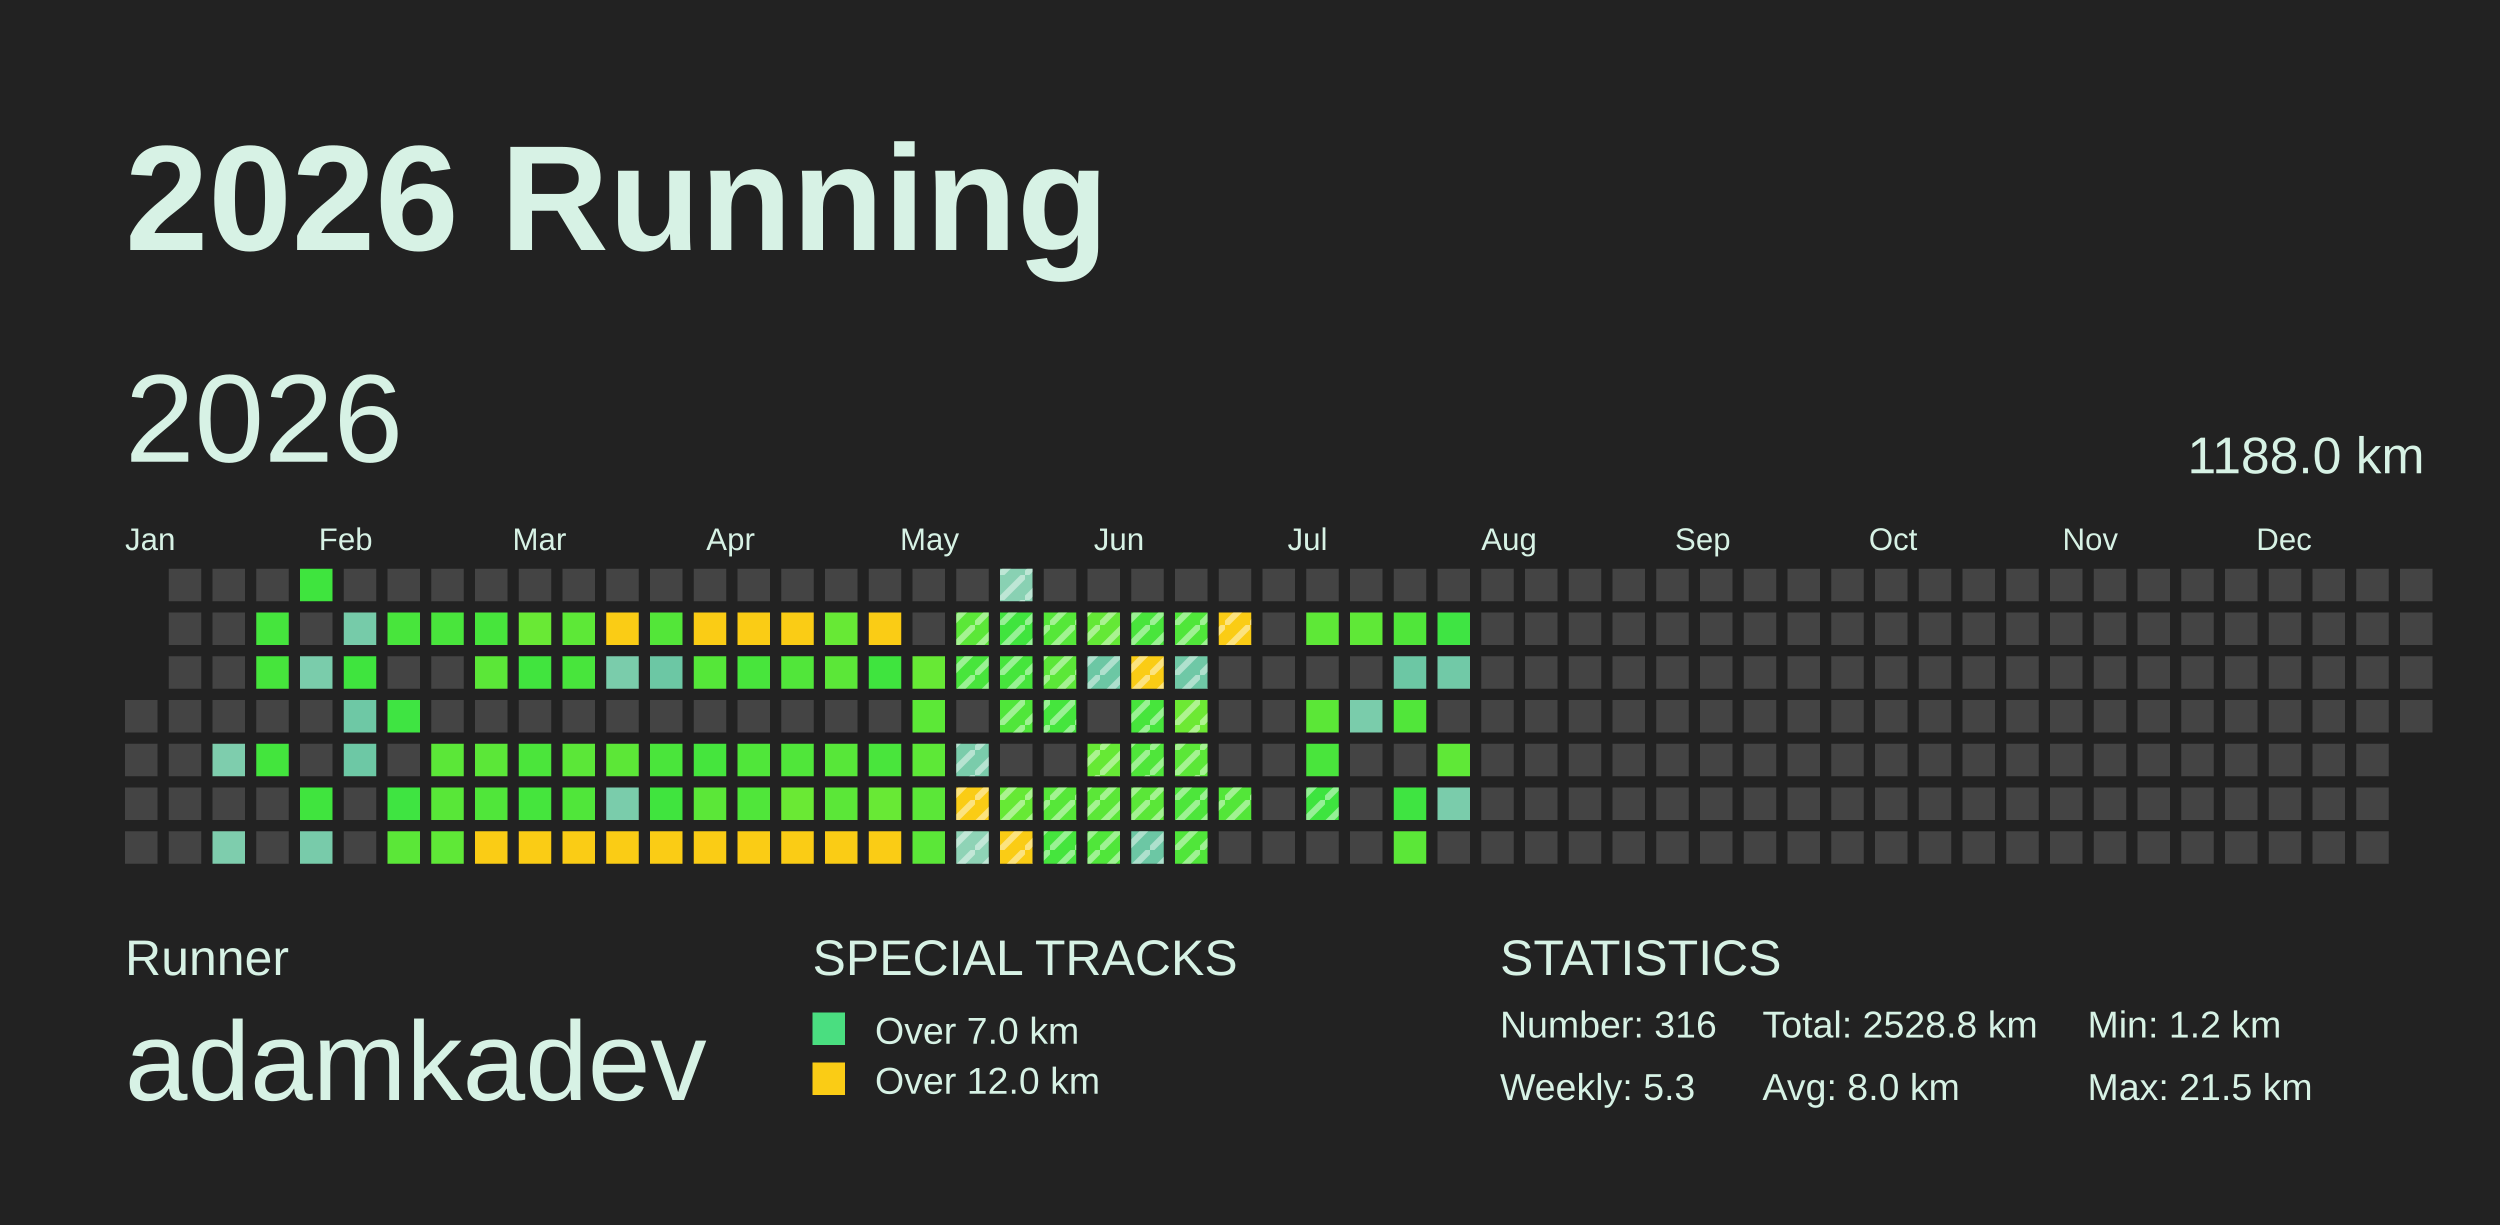
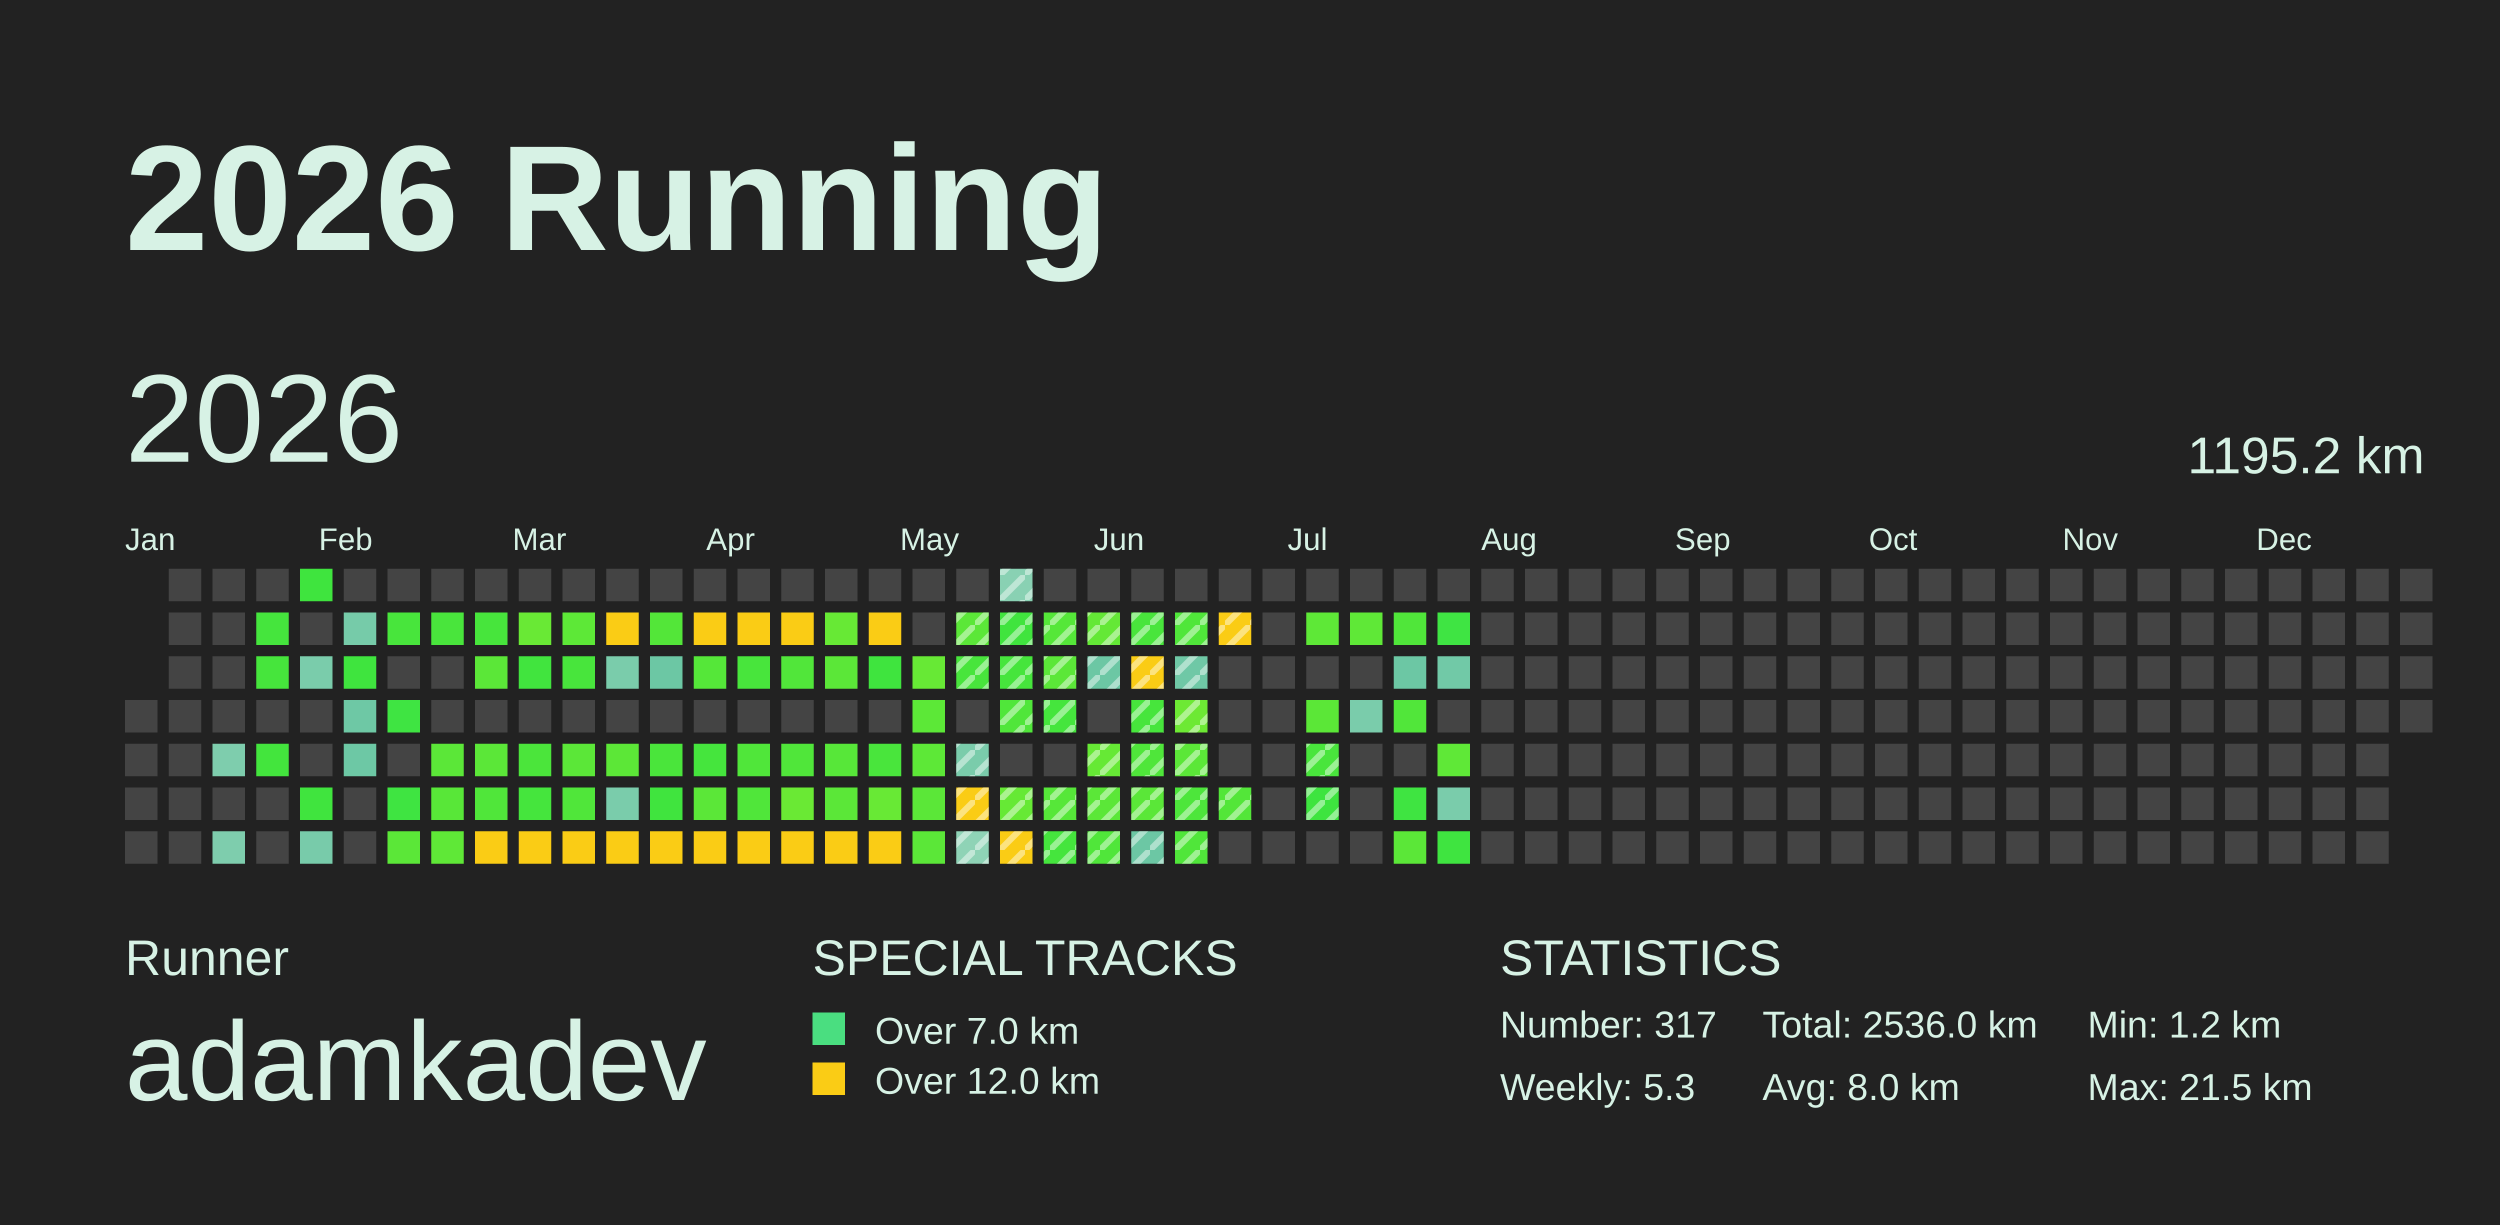
<svg xmlns="http://www.w3.org/2000/svg" baseProfile="full" height="98mm" version="1.1" viewBox="0,0,200,98" width="200mm">
  <defs>
    <pattern height="2" id="indoor-stripe" patternUnits="userSpaceOnUse" width="2">
      <line stroke="white" stroke-opacity="0.45" stroke-width="0.5" x1="0" x2="2" y1="2" y2="0" />
    </pattern>
  </defs>
  <rect fill="#222222" height="98" width="200" x="0" y="0" />
  <text fill="#D7F2E5" style="font-size:12px; font-family:Arial; font-weight:bold;" x="10" y="20">2026 Running</text>
  <text fill="#D7F2E5" style="font-size:4px; font-family:Arial" x="10" y="78">Runner</text>
  <text fill="#D7F2E5" style="font-size:9px; font-family:Arial" x="10" y="88">adamkadev</text>
  <text fill="#D7F2E5" style="font-size:4px; font-family:Arial" x="65" y="78">SPECIAL TRACKS</text>
  <rect fill="#4ADE80" height="2.6" width="2.6" x="65" y="81" />
  <text fill="#D7F2E5" style="font-size:3px; font-family:Arial" x="70" y="83.5">Over 7.0 km</text>
  <rect fill="#FACC15" height="2.6" width="2.6" x="65" y="85" />
  <text fill="#D7F2E5" style="font-size:3px; font-family:Arial" x="70" y="87.5">Over 12.0 km</text>
  <text fill="#D7F2E5" style="font-size:4px; font-family:Arial" x="120" y="78">STATISTICS</text>
-   <text fill="#D7F2E5" style="font-size:3px; font-family:Arial" x="120" y="83">Number: 316</text>
+   <text fill="#D7F2E5" style="font-size:3px; font-family:Arial" x="120" y="83">Number: 317</text>
  <text fill="#D7F2E5" style="font-size:3px; font-family:Arial" x="120" y="88">Weekly: 5.3</text>
-   <text fill="#D7F2E5" style="font-size:3px; font-family:Arial" x="141" y="83">Total: 2528.8 km</text>
+   <text fill="#D7F2E5" style="font-size:3px; font-family:Arial" x="141" y="83">Total: 2536.0 km</text>
  <text fill="#D7F2E5" style="font-size:3px; font-family:Arial" x="141" y="88">Avg: 8.0 km</text>
  <text fill="#D7F2E5" style="font-size:3px; font-family:Arial" x="167" y="83">Min: 1.2 km</text>
  <text fill="#D7F2E5" style="font-size:3px; font-family:Arial" x="167" y="88">Max: 21.5 km</text>
  <text dominant-baseline="hanging" fill="#D7F2E5" style="font-size:10.0px; font-family:Arial;" x="10" y="30">2026</text>
-   <text dominant-baseline="hanging" fill="#D7F2E5" style="font-size:4.125px; font-family:Arial;" x="175" y="35">1188.0 km</text>
+   <text dominant-baseline="hanging" fill="#D7F2E5" style="font-size:4.125px; font-family:Arial;" x="175" y="35">1195.2 km</text>
  <text fill="#D7F2E5" style="font-size:2.5px; font-family:Arial" x="10.0" y="44">Jan</text>
  <text fill="#D7F2E5" style="font-size:2.5px; font-family:Arial" x="25.5" y="44">Feb</text>
  <text fill="#D7F2E5" style="font-size:2.5px; font-family:Arial" x="41.0" y="44">Mar</text>
  <text fill="#D7F2E5" style="font-size:2.5px; font-family:Arial" x="56.5" y="44">Apr</text>
  <text fill="#D7F2E5" style="font-size:2.5px; font-family:Arial" x="72.0" y="44">May</text>
  <text fill="#D7F2E5" style="font-size:2.5px; font-family:Arial" x="87.5" y="44">Jun</text>
  <text fill="#D7F2E5" style="font-size:2.5px; font-family:Arial" x="103.0" y="44">Jul</text>
  <text fill="#D7F2E5" style="font-size:2.5px; font-family:Arial" x="118.5" y="44">Aug</text>
  <text fill="#D7F2E5" style="font-size:2.5px; font-family:Arial" x="134.0" y="44">Sep</text>
  <text fill="#D7F2E5" style="font-size:2.5px; font-family:Arial" x="149.5" y="44">Oct</text>
  <text fill="#D7F2E5" style="font-size:2.5px; font-family:Arial" x="165.0" y="44">Nov</text>
  <text fill="#D7F2E5" style="font-size:2.5px; font-family:Arial" x="180.5" y="44">Dec</text>
  <rect fill="#444444" height="2.6" width="2.6" x="10.0" y="56.0" />
  <rect fill="#444444" height="2.6" width="2.6" x="10.0" y="59.5" />
  <rect fill="#444444" height="2.6" width="2.6" x="10.0" y="63.0" />
  <rect fill="#444444" height="2.6" width="2.6" x="10.0" y="66.5" />
  <rect fill="#444444" height="2.6" width="2.6" x="13.5" y="45.5" />
  <rect fill="#444444" height="2.6" width="2.6" x="13.5" y="49.0" />
  <rect fill="#444444" height="2.6" width="2.6" x="13.5" y="52.5" />
  <rect fill="#444444" height="2.6" width="2.6" x="13.5" y="56.0" />
  <rect fill="#444444" height="2.6" width="2.6" x="13.5" y="59.5" />
  <rect fill="#444444" height="2.6" width="2.6" x="13.5" y="63.0" />
  <rect fill="#444444" height="2.6" width="2.6" x="13.5" y="66.5" />
  <rect fill="#444444" height="2.6" width="2.6" x="17.0" y="45.5" />
  <rect fill="#444444" height="2.6" width="2.6" x="17.0" y="49.0" />
  <rect fill="#444444" height="2.6" width="2.6" x="17.0" y="52.5" />
  <rect fill="#444444" height="2.6" width="2.6" x="17.0" y="56.0" />
  <rect fill="#7ecdad" height="2.6" width="2.6" x="17.0" y="59.5" />
  <rect fill="#444444" height="2.6" width="2.6" x="17.0" y="63.0" />
  <rect fill="#7ecdad" height="2.6" width="2.6" x="17.0" y="66.5" />
  <rect fill="#444444" height="2.6" width="2.6" x="20.5" y="45.5" />
  <rect fill="#45e53d" height="2.6" width="2.6" x="20.5" y="49.0" />
  <rect fill="#46e53c" height="2.6" width="2.6" x="20.5" y="52.5" />
  <rect fill="#444444" height="2.6" width="2.6" x="20.5" y="56.0" />
  <rect fill="#43e53d" height="2.6" width="2.6" x="20.5" y="59.5" />
  <rect fill="#444444" height="2.6" width="2.6" x="20.5" y="63.0" />
  <rect fill="#444444" height="2.6" width="2.6" x="20.5" y="66.5" />
  <rect fill="#3fe43e" height="2.6" width="2.6" x="24.0" y="45.5" />
  <rect fill="#444444" height="2.6" width="2.6" x="24.0" y="49.0" />
  <rect fill="#7accab" height="2.6" width="2.6" x="24.0" y="52.5" />
  <rect fill="#444444" height="2.6" width="2.6" x="24.0" y="56.0" />
  <rect fill="#444444" height="2.6" width="2.6" x="24.0" y="59.5" />
  <rect fill="#40e43e" height="2.6" width="2.6" x="24.0" y="63.0" />
  <rect fill="#78cbaa" height="2.6" width="2.6" x="24.0" y="66.5" />
  <rect fill="#444444" height="2.6" width="2.6" x="27.5" y="45.5" />
  <rect fill="#76cba9" height="2.6" width="2.6" x="27.5" y="49.0" />
  <rect fill="#3fe43e" height="2.6" width="2.6" x="27.5" y="52.5" />
  <rect fill="#6ec8a5" height="2.6" width="2.6" x="27.5" y="56.0" />
  <rect fill="#6dc8a5" height="2.6" width="2.6" x="27.5" y="59.5" />
  <rect fill="#444444" height="2.6" width="2.6" x="27.5" y="63.0" />
  <rect fill="#444444" height="2.6" width="2.6" x="27.5" y="66.5" />
  <rect fill="#444444" height="2.6" width="2.6" x="31.0" y="45.5" />
  <rect fill="#48e53c" height="2.6" width="2.6" x="31.0" y="49.0" />
  <rect fill="#444444" height="2.6" width="2.6" x="31.0" y="52.5" />
  <rect fill="#3fe442" height="2.6" width="2.6" x="31.0" y="56.0" />
  <rect fill="#444444" height="2.6" width="2.6" x="31.0" y="59.5" />
  <rect fill="#3fe441" height="2.6" width="2.6" x="31.0" y="63.0" />
  <rect fill="#5be738" height="2.6" width="2.6" x="31.0" y="66.5" />
  <rect fill="#444444" height="2.6" width="2.6" x="34.5" y="45.5" />
  <rect fill="#49e53c" height="2.6" width="2.6" x="34.5" y="49.0" />
  <rect fill="#444444" height="2.6" width="2.6" x="34.5" y="52.5" />
  <rect fill="#444444" height="2.6" width="2.6" x="34.5" y="56.0" />
  <rect fill="#5be738" height="2.6" width="2.6" x="34.5" y="59.5" />
  <rect fill="#58e738" height="2.6" width="2.6" x="34.5" y="63.0" />
  <rect fill="#5fe837" height="2.6" width="2.6" x="34.5" y="66.5" />
  <rect fill="#444444" height="2.6" width="2.6" x="38.0" y="45.5" />
  <rect fill="#47e53c" height="2.6" width="2.6" x="38.0" y="49.0" />
  <rect fill="#5be738" height="2.6" width="2.6" x="38.0" y="52.5" />
  <rect fill="#444444" height="2.6" width="2.6" x="38.0" y="56.0" />
  <rect fill="#5be738" height="2.6" width="2.6" x="38.0" y="59.5" />
  <rect fill="#50e63a" height="2.6" width="2.6" x="38.0" y="63.0" />
  <rect fill="#FACC15" height="2.6" width="2.6" x="38.0" y="66.5" />
  <rect fill="#444444" height="2.6" width="2.6" x="41.5" y="45.5" />
  <rect fill="#69e935" height="2.6" width="2.6" x="41.5" y="49.0" />
  <rect fill="#41e43e" height="2.6" width="2.6" x="41.5" y="52.5" />
  <rect fill="#444444" height="2.6" width="2.6" x="41.5" y="56.0" />
  <rect fill="#4be53b" height="2.6" width="2.6" x="41.5" y="59.5" />
  <rect fill="#45e53d" height="2.6" width="2.6" x="41.5" y="63.0" />
  <rect fill="#FACC15" height="2.6" width="2.6" x="41.5" y="66.5" />
  <rect fill="#444444" height="2.6" width="2.6" x="45.0" y="45.5" />
  <rect fill="#5de837" height="2.6" width="2.6" x="45.0" y="49.0" />
  <rect fill="#48e53c" height="2.6" width="2.6" x="45.0" y="52.5" />
  <rect fill="#444444" height="2.6" width="2.6" x="45.0" y="56.0" />
  <rect fill="#5be738" height="2.6" width="2.6" x="45.0" y="59.5" />
  <rect fill="#50e63a" height="2.6" width="2.6" x="45.0" y="63.0" />
  <rect fill="#FACC15" height="2.6" width="2.6" x="45.0" y="66.5" />
  <rect fill="#444444" height="2.6" width="2.6" x="48.5" y="45.5" />
  <rect fill="#FACC15" height="2.6" width="2.6" x="48.5" y="49.0" />
  <rect fill="#7accab" height="2.6" width="2.6" x="48.5" y="52.5" />
  <rect fill="#444444" height="2.6" width="2.6" x="48.5" y="56.0" />
  <rect fill="#5ce737" height="2.6" width="2.6" x="48.5" y="59.5" />
  <rect fill="#7accab" height="2.6" width="2.6" x="48.5" y="63.0" />
  <rect fill="#FACC15" height="2.6" width="2.6" x="48.5" y="66.5" />
  <rect fill="#444444" height="2.6" width="2.6" x="52.0" y="45.5" />
  <rect fill="#53e639" height="2.6" width="2.6" x="52.0" y="49.0" />
  <rect fill="#6cc7a4" height="2.6" width="2.6" x="52.0" y="52.5" />
  <rect fill="#444444" height="2.6" width="2.6" x="52.0" y="56.0" />
  <rect fill="#4ae53b" height="2.6" width="2.6" x="52.0" y="59.5" />
  <rect fill="#40e43e" height="2.6" width="2.6" x="52.0" y="63.0" />
  <rect fill="#FACC15" height="2.6" width="2.6" x="52.0" y="66.5" />
  <rect fill="#444444" height="2.6" width="2.6" x="55.5" y="45.5" />
  <rect fill="#FACC15" height="2.6" width="2.6" x="55.5" y="49.0" />
  <rect fill="#55e739" height="2.6" width="2.6" x="55.5" y="52.5" />
  <rect fill="#444444" height="2.6" width="2.6" x="55.5" y="56.0" />
  <rect fill="#45e53d" height="2.6" width="2.6" x="55.5" y="59.5" />
  <rect fill="#5be738" height="2.6" width="2.6" x="55.5" y="63.0" />
  <rect fill="#FACC15" height="2.6" width="2.6" x="55.5" y="66.5" />
  <rect fill="#444444" height="2.6" width="2.6" x="59.0" y="45.5" />
  <rect fill="#FACC15" height="2.6" width="2.6" x="59.0" y="49.0" />
  <rect fill="#48e53c" height="2.6" width="2.6" x="59.0" y="52.5" />
  <rect fill="#444444" height="2.6" width="2.6" x="59.0" y="56.0" />
  <rect fill="#50e63a" height="2.6" width="2.6" x="59.0" y="59.5" />
  <rect fill="#50e63a" height="2.6" width="2.6" x="59.0" y="63.0" />
  <rect fill="#FACC15" height="2.6" width="2.6" x="59.0" y="66.5" />
  <rect fill="#444444" height="2.6" width="2.6" x="62.5" y="45.5" />
  <rect fill="#FACC15" height="2.6" width="2.6" x="62.5" y="49.0" />
  <rect fill="#51e63a" height="2.6" width="2.6" x="62.5" y="52.5" />
  <rect fill="#444444" height="2.6" width="2.6" x="62.5" y="56.0" />
  <rect fill="#50e63a" height="2.6" width="2.6" x="62.5" y="59.5" />
  <rect fill="#6ae934" height="2.6" width="2.6" x="62.5" y="63.0" />
  <rect fill="#FACC15" height="2.6" width="2.6" x="62.5" y="66.5" />
  <rect fill="#444444" height="2.6" width="2.6" x="66.0" y="45.5" />
  <rect fill="#67e935" height="2.6" width="2.6" x="66.0" y="49.0" />
  <rect fill="#5be738" height="2.6" width="2.6" x="66.0" y="52.5" />
  <rect fill="#444444" height="2.6" width="2.6" x="66.0" y="56.0" />
  <rect fill="#57e739" height="2.6" width="2.6" x="66.0" y="59.5" />
  <rect fill="#5be738" height="2.6" width="2.6" x="66.0" y="63.0" />
  <rect fill="#FACC15" height="2.6" width="2.6" x="66.0" y="66.5" />
  <rect fill="#444444" height="2.6" width="2.6" x="69.5" y="45.5" />
  <rect fill="#FACC15" height="2.6" width="2.6" x="69.5" y="49.0" />
  <rect fill="#3fe43e" height="2.6" width="2.6" x="69.5" y="52.5" />
  <rect fill="#444444" height="2.6" width="2.6" x="69.5" y="56.0" />
  <rect fill="#49e53c" height="2.6" width="2.6" x="69.5" y="59.5" />
  <rect fill="#68e935" height="2.6" width="2.6" x="69.5" y="63.0" />
  <rect fill="#FACC15" height="2.6" width="2.6" x="69.5" y="66.5" />
  <rect fill="#444444" height="2.6" width="2.6" x="73.0" y="45.5" />
  <rect fill="#444444" height="2.6" width="2.6" x="73.0" y="49.0" />
  <rect fill="#67e935" height="2.6" width="2.6" x="73.0" y="52.5" />
  <rect fill="#5ce837" height="2.6" width="2.6" x="73.0" y="56.0" />
  <rect fill="#5de837" height="2.6" width="2.6" x="73.0" y="59.5" />
  <rect fill="#5be738" height="2.6" width="2.6" x="73.0" y="63.0" />
  <rect fill="#5be738" height="2.6" width="2.6" x="73.0" y="66.5" />
  <rect fill="#444444" height="2.6" width="2.6" x="76.5" y="45.5" />
  <rect fill="#5be738" height="2.6" width="2.6" x="76.5" y="49.0" />
  <rect fill="url(#indoor-stripe)" height="2.6" style="pointer-events: none;" width="2.6" x="76.5" y="49.0" />
  <rect fill="#48e53c" height="2.6" width="2.6" x="76.5" y="52.5" />
  <rect fill="url(#indoor-stripe)" height="2.6" style="pointer-events: none;" width="2.6" x="76.5" y="52.5" />
  <rect fill="#444444" height="2.6" width="2.6" x="76.5" y="56.0" />
  <rect fill="#7accab" height="2.6" width="2.6" x="76.5" y="59.5" />
  <rect fill="url(#indoor-stripe)" height="2.6" style="pointer-events: none;" width="2.6" x="76.5" y="59.5" />
  <rect fill="#FACC15" height="2.6" width="2.6" x="76.5" y="63.0" />
  <rect fill="url(#indoor-stripe)" height="2.6" style="pointer-events: none;" width="2.6" x="76.5" y="63.0" />
  <rect fill="#8fd3b6" height="2.6" width="2.6" x="76.5" y="66.5" />
  <rect fill="url(#indoor-stripe)" height="2.6" style="pointer-events: none;" width="2.6" x="76.5" y="66.5" />
  <rect fill="#89d1b3" height="2.6" width="2.6" x="80.0" y="45.5" />
  <rect fill="url(#indoor-stripe)" height="2.6" style="pointer-events: none;" width="2.6" x="80.0" y="45.5" />
  <rect fill="#40e43e" height="2.6" width="2.6" x="80.0" y="49.0" />
  <rect fill="url(#indoor-stripe)" height="2.6" style="pointer-events: none;" width="2.6" x="80.0" y="49.0" />
  <rect fill="#46e53c" height="2.6" width="2.6" x="80.0" y="52.5" />
  <rect fill="url(#indoor-stripe)" height="2.6" style="pointer-events: none;" width="2.6" x="80.0" y="52.5" />
  <rect fill="#50e63a" height="2.6" width="2.6" x="80.0" y="56.0" />
  <rect fill="url(#indoor-stripe)" height="2.6" style="pointer-events: none;" width="2.6" x="80.0" y="56.0" />
  <rect fill="#444444" height="2.6" width="2.6" x="80.0" y="59.5" />
  <rect fill="#66e935" height="2.6" width="2.6" x="80.0" y="63.0" />
  <rect fill="url(#indoor-stripe)" height="2.6" style="pointer-events: none;" width="2.6" x="80.0" y="63.0" />
  <rect fill="#FACC15" height="2.6" width="2.6" x="80.0" y="66.5" />
  <rect fill="url(#indoor-stripe)" height="2.6" style="pointer-events: none;" width="2.6" x="80.0" y="66.5" />
  <rect fill="#444444" height="2.6" width="2.6" x="83.5" y="45.5" />
  <rect fill="#55e739" height="2.6" width="2.6" x="83.5" y="49.0" />
  <rect fill="url(#indoor-stripe)" height="2.6" style="pointer-events: none;" width="2.6" x="83.5" y="49.0" />
  <rect fill="#5be738" height="2.6" width="2.6" x="83.5" y="52.5" />
  <rect fill="url(#indoor-stripe)" height="2.6" style="pointer-events: none;" width="2.6" x="83.5" y="52.5" />
  <rect fill="#45e53d" height="2.6" width="2.6" x="83.5" y="56.0" />
  <rect fill="url(#indoor-stripe)" height="2.6" style="pointer-events: none;" width="2.6" x="83.5" y="56.0" />
  <rect fill="#444444" height="2.6" width="2.6" x="83.5" y="59.5" />
  <rect fill="#56e739" height="2.6" width="2.6" x="83.5" y="63.0" />
  <rect fill="url(#indoor-stripe)" height="2.6" style="pointer-events: none;" width="2.6" x="83.5" y="63.0" />
  <rect fill="#45e53d" height="2.6" width="2.6" x="83.5" y="66.5" />
  <rect fill="url(#indoor-stripe)" height="2.6" style="pointer-events: none;" width="2.6" x="83.5" y="66.5" />
  <rect fill="#444444" height="2.6" width="2.6" x="87.0" y="45.5" />
  <rect fill="#64e836" height="2.6" width="2.6" x="87.0" y="49.0" />
  <rect fill="url(#indoor-stripe)" height="2.6" style="pointer-events: none;" width="2.6" x="87.0" y="49.0" />
  <rect fill="#6cc7a4" height="2.6" width="2.6" x="87.0" y="52.5" />
  <rect fill="url(#indoor-stripe)" height="2.6" style="pointer-events: none;" width="2.6" x="87.0" y="52.5" />
  <rect fill="#444444" height="2.6" width="2.6" x="87.0" y="56.0" />
  <rect fill="#66e935" height="2.6" width="2.6" x="87.0" y="59.5" />
  <rect fill="url(#indoor-stripe)" height="2.6" style="pointer-events: none;" width="2.6" x="87.0" y="59.5" />
  <rect fill="#5be738" height="2.6" width="2.6" x="87.0" y="63.0" />
  <rect fill="url(#indoor-stripe)" height="2.6" style="pointer-events: none;" width="2.6" x="87.0" y="63.0" />
  <rect fill="#50e63a" height="2.6" width="2.6" x="87.0" y="66.5" />
  <rect fill="url(#indoor-stripe)" height="2.6" style="pointer-events: none;" width="2.6" x="87.0" y="66.5" />
  <rect fill="#444444" height="2.6" width="2.6" x="90.5" y="45.5" />
  <rect fill="#49e53c" height="2.6" width="2.6" x="90.5" y="49.0" />
  <rect fill="url(#indoor-stripe)" height="2.6" style="pointer-events: none;" width="2.6" x="90.5" y="49.0" />
  <rect fill="#FACC15" height="2.6" width="2.6" x="90.5" y="52.5" />
  <rect fill="url(#indoor-stripe)" height="2.6" style="pointer-events: none;" width="2.6" x="90.5" y="52.5" />
  <rect fill="#47e53c" height="2.6" width="2.6" x="90.5" y="56.0" />
  <rect fill="url(#indoor-stripe)" height="2.6" style="pointer-events: none;" width="2.6" x="90.5" y="56.0" />
  <rect fill="#4fe63a" height="2.6" width="2.6" x="90.5" y="59.5" />
  <rect fill="url(#indoor-stripe)" height="2.6" style="pointer-events: none;" width="2.6" x="90.5" y="59.5" />
  <rect fill="#5ae738" height="2.6" width="2.6" x="90.5" y="63.0" />
  <rect fill="url(#indoor-stripe)" height="2.6" style="pointer-events: none;" width="2.6" x="90.5" y="63.0" />
  <rect fill="#6cc7a4" height="2.6" width="2.6" x="90.5" y="66.5" />
  <rect fill="url(#indoor-stripe)" height="2.6" style="pointer-events: none;" width="2.6" x="90.5" y="66.5" />
  <rect fill="#444444" height="2.6" width="2.6" x="94.0" y="45.5" />
  <rect fill="#50e63a" height="2.6" width="2.6" x="94.0" y="49.0" />
  <rect fill="url(#indoor-stripe)" height="2.6" style="pointer-events: none;" width="2.6" x="94.0" y="49.0" />
  <rect fill="#6fc8a6" height="2.6" width="2.6" x="94.0" y="52.5" />
  <rect fill="url(#indoor-stripe)" height="2.6" style="pointer-events: none;" width="2.6" x="94.0" y="52.5" />
  <rect fill="#6de934" height="2.6" width="2.6" x="94.0" y="56.0" />
  <rect fill="url(#indoor-stripe)" height="2.6" style="pointer-events: none;" width="2.6" x="94.0" y="56.0" />
  <rect fill="#5be738" height="2.6" width="2.6" x="94.0" y="59.5" />
  <rect fill="url(#indoor-stripe)" height="2.6" style="pointer-events: none;" width="2.6" x="94.0" y="59.5" />
  <rect fill="#4de63b" height="2.6" width="2.6" x="94.0" y="63.0" />
  <rect fill="url(#indoor-stripe)" height="2.6" style="pointer-events: none;" width="2.6" x="94.0" y="63.0" />
  <rect fill="#50e63a" height="2.6" width="2.6" x="94.0" y="66.5" />
  <rect fill="url(#indoor-stripe)" height="2.6" style="pointer-events: none;" width="2.6" x="94.0" y="66.5" />
  <rect fill="#444444" height="2.6" width="2.6" x="97.5" y="45.5" />
  <rect fill="#FACC15" height="2.6" width="2.6" x="97.5" y="49.0" />
  <rect fill="url(#indoor-stripe)" height="2.6" style="pointer-events: none;" width="2.6" x="97.5" y="49.0" />
  <rect fill="#444444" height="2.6" width="2.6" x="97.5" y="52.5" />
  <rect fill="#444444" height="2.6" width="2.6" x="97.5" y="56.0" />
  <rect fill="#444444" height="2.6" width="2.6" x="97.5" y="59.5" />
  <rect fill="#53e639" height="2.6" width="2.6" x="97.5" y="63.0" />
  <rect fill="url(#indoor-stripe)" height="2.6" style="pointer-events: none;" width="2.6" x="97.5" y="63.0" />
  <rect fill="#444444" height="2.6" width="2.6" x="97.5" y="66.5" />
  <rect fill="#444444" height="2.6" width="2.6" x="101.0" y="45.5" />
  <rect fill="#444444" height="2.6" width="2.6" x="101.0" y="49.0" />
  <rect fill="#444444" height="2.6" width="2.6" x="101.0" y="52.5" />
  <rect fill="#444444" height="2.6" width="2.6" x="101.0" y="56.0" />
  <rect fill="#444444" height="2.6" width="2.6" x="101.0" y="59.5" />
  <rect fill="#444444" height="2.6" width="2.6" x="101.0" y="63.0" />
  <rect fill="#444444" height="2.6" width="2.6" x="101.0" y="66.5" />
  <rect fill="#444444" height="2.6" width="2.6" x="104.5" y="45.5" />
  <rect fill="#5ee837" height="2.6" width="2.6" x="104.5" y="49.0" />
  <rect fill="#444444" height="2.6" width="2.6" x="104.5" y="52.5" />
  <rect fill="#5be737" height="2.6" width="2.6" x="104.5" y="56.0" />
  <rect fill="#49e53c" height="2.6" width="2.6" x="104.5" y="59.5" />
+   <rect fill="url(#indoor-stripe)" height="2.6" style="pointer-events: none;" width="2.6" x="104.5" y="59.5" />
  <rect fill="#3ee43f" height="2.6" width="2.6" x="104.5" y="63.0" />
  <rect fill="url(#indoor-stripe)" height="2.6" style="pointer-events: none;" width="2.6" x="104.5" y="63.0" />
  <rect fill="#444444" height="2.6" width="2.6" x="104.5" y="66.5" />
  <rect fill="#444444" height="2.6" width="2.6" x="108.0" y="45.5" />
  <rect fill="#5fe837" height="2.6" width="2.6" x="108.0" y="49.0" />
  <rect fill="#444444" height="2.6" width="2.6" x="108.0" y="52.5" />
  <rect fill="#7accab" height="2.6" width="2.6" x="108.0" y="56.0" />
  <rect fill="#444444" height="2.6" width="2.6" x="108.0" y="59.5" />
  <rect fill="#444444" height="2.6" width="2.6" x="108.0" y="63.0" />
  <rect fill="#444444" height="2.6" width="2.6" x="108.0" y="66.5" />
  <rect fill="#444444" height="2.6" width="2.6" x="111.5" y="45.5" />
  <rect fill="#50e63a" height="2.6" width="2.6" x="111.5" y="49.0" />
  <rect fill="#6cc7a4" height="2.6" width="2.6" x="111.5" y="52.5" />
  <rect fill="#51e63a" height="2.6" width="2.6" x="111.5" y="56.0" />
  <rect fill="#444444" height="2.6" width="2.6" x="111.5" y="59.5" />
  <rect fill="#3fe441" height="2.6" width="2.6" x="111.5" y="63.0" />
  <rect fill="#5be738" height="2.6" width="2.6" x="111.5" y="66.5" />
  <rect fill="#444444" height="2.6" width="2.6" x="115.0" y="45.5" />
  <rect fill="#3fe443" height="2.6" width="2.6" x="115.0" y="49.0" />
  <rect fill="#71c9a7" height="2.6" width="2.6" x="115.0" y="52.5" />
  <rect fill="#444444" height="2.6" width="2.6" x="115.0" y="56.0" />
  <rect fill="#5fe837" height="2.6" width="2.6" x="115.0" y="59.5" />
  <rect fill="#7accab" height="2.6" width="2.6" x="115.0" y="63.0" />
-   <rect fill="#444444" height="2.6" width="2.6" x="115.0" y="66.5" />
+   <rect fill="#3fe440" height="2.6" width="2.6" x="115.0" y="66.5" />
  <rect fill="#444444" height="2.6" width="2.6" x="118.5" y="45.5" />
  <rect fill="#444444" height="2.6" width="2.6" x="118.5" y="49.0" />
  <rect fill="#444444" height="2.6" width="2.6" x="118.5" y="52.5" />
  <rect fill="#444444" height="2.6" width="2.6" x="118.5" y="56.0" />
  <rect fill="#444444" height="2.6" width="2.6" x="118.5" y="59.5" />
  <rect fill="#444444" height="2.6" width="2.6" x="118.5" y="63.0" />
  <rect fill="#444444" height="2.6" width="2.6" x="118.5" y="66.5" />
  <rect fill="#444444" height="2.6" width="2.6" x="122.0" y="45.5" />
  <rect fill="#444444" height="2.6" width="2.6" x="122.0" y="49.0" />
  <rect fill="#444444" height="2.6" width="2.6" x="122.0" y="52.5" />
  <rect fill="#444444" height="2.6" width="2.6" x="122.0" y="56.0" />
  <rect fill="#444444" height="2.6" width="2.6" x="122.0" y="59.5" />
  <rect fill="#444444" height="2.6" width="2.6" x="122.0" y="63.0" />
  <rect fill="#444444" height="2.6" width="2.6" x="122.0" y="66.5" />
  <rect fill="#444444" height="2.6" width="2.6" x="125.5" y="45.5" />
  <rect fill="#444444" height="2.6" width="2.6" x="125.5" y="49.0" />
  <rect fill="#444444" height="2.6" width="2.6" x="125.5" y="52.5" />
  <rect fill="#444444" height="2.6" width="2.6" x="125.5" y="56.0" />
  <rect fill="#444444" height="2.6" width="2.6" x="125.5" y="59.5" />
  <rect fill="#444444" height="2.6" width="2.6" x="125.5" y="63.0" />
  <rect fill="#444444" height="2.6" width="2.6" x="125.5" y="66.5" />
  <rect fill="#444444" height="2.6" width="2.6" x="129.0" y="45.5" />
  <rect fill="#444444" height="2.6" width="2.6" x="129.0" y="49.0" />
  <rect fill="#444444" height="2.6" width="2.6" x="129.0" y="52.5" />
  <rect fill="#444444" height="2.6" width="2.6" x="129.0" y="56.0" />
  <rect fill="#444444" height="2.6" width="2.6" x="129.0" y="59.5" />
  <rect fill="#444444" height="2.6" width="2.6" x="129.0" y="63.0" />
  <rect fill="#444444" height="2.6" width="2.6" x="129.0" y="66.5" />
  <rect fill="#444444" height="2.6" width="2.6" x="132.5" y="45.5" />
  <rect fill="#444444" height="2.6" width="2.6" x="132.5" y="49.0" />
  <rect fill="#444444" height="2.6" width="2.6" x="132.5" y="52.5" />
  <rect fill="#444444" height="2.6" width="2.6" x="132.5" y="56.0" />
  <rect fill="#444444" height="2.6" width="2.6" x="132.5" y="59.5" />
  <rect fill="#444444" height="2.6" width="2.6" x="132.5" y="63.0" />
  <rect fill="#444444" height="2.6" width="2.6" x="132.5" y="66.5" />
  <rect fill="#444444" height="2.6" width="2.6" x="136.0" y="45.5" />
  <rect fill="#444444" height="2.6" width="2.6" x="136.0" y="49.0" />
  <rect fill="#444444" height="2.6" width="2.6" x="136.0" y="52.5" />
  <rect fill="#444444" height="2.6" width="2.6" x="136.0" y="56.0" />
  <rect fill="#444444" height="2.6" width="2.6" x="136.0" y="59.5" />
  <rect fill="#444444" height="2.6" width="2.6" x="136.0" y="63.0" />
  <rect fill="#444444" height="2.6" width="2.6" x="136.0" y="66.5" />
  <rect fill="#444444" height="2.6" width="2.6" x="139.5" y="45.5" />
  <rect fill="#444444" height="2.6" width="2.6" x="139.5" y="49.0" />
  <rect fill="#444444" height="2.6" width="2.6" x="139.5" y="52.5" />
  <rect fill="#444444" height="2.6" width="2.6" x="139.5" y="56.0" />
  <rect fill="#444444" height="2.6" width="2.6" x="139.5" y="59.5" />
  <rect fill="#444444" height="2.6" width="2.6" x="139.5" y="63.0" />
  <rect fill="#444444" height="2.6" width="2.6" x="139.5" y="66.5" />
  <rect fill="#444444" height="2.6" width="2.6" x="143.0" y="45.5" />
  <rect fill="#444444" height="2.6" width="2.6" x="143.0" y="49.0" />
  <rect fill="#444444" height="2.6" width="2.6" x="143.0" y="52.5" />
  <rect fill="#444444" height="2.6" width="2.6" x="143.0" y="56.0" />
  <rect fill="#444444" height="2.6" width="2.6" x="143.0" y="59.5" />
  <rect fill="#444444" height="2.6" width="2.6" x="143.0" y="63.0" />
  <rect fill="#444444" height="2.6" width="2.6" x="143.0" y="66.5" />
  <rect fill="#444444" height="2.6" width="2.6" x="146.5" y="45.5" />
  <rect fill="#444444" height="2.6" width="2.6" x="146.5" y="49.0" />
  <rect fill="#444444" height="2.6" width="2.6" x="146.5" y="52.5" />
  <rect fill="#444444" height="2.6" width="2.6" x="146.5" y="56.0" />
  <rect fill="#444444" height="2.6" width="2.6" x="146.5" y="59.5" />
  <rect fill="#444444" height="2.6" width="2.6" x="146.5" y="63.0" />
  <rect fill="#444444" height="2.6" width="2.6" x="146.5" y="66.5" />
  <rect fill="#444444" height="2.6" width="2.6" x="150.0" y="45.5" />
  <rect fill="#444444" height="2.6" width="2.6" x="150.0" y="49.0" />
  <rect fill="#444444" height="2.6" width="2.6" x="150.0" y="52.5" />
  <rect fill="#444444" height="2.6" width="2.6" x="150.0" y="56.0" />
  <rect fill="#444444" height="2.6" width="2.6" x="150.0" y="59.5" />
  <rect fill="#444444" height="2.6" width="2.6" x="150.0" y="63.0" />
  <rect fill="#444444" height="2.6" width="2.6" x="150.0" y="66.5" />
  <rect fill="#444444" height="2.6" width="2.6" x="153.5" y="45.5" />
  <rect fill="#444444" height="2.6" width="2.6" x="153.5" y="49.0" />
  <rect fill="#444444" height="2.6" width="2.6" x="153.5" y="52.5" />
  <rect fill="#444444" height="2.6" width="2.6" x="153.5" y="56.0" />
  <rect fill="#444444" height="2.6" width="2.6" x="153.5" y="59.5" />
  <rect fill="#444444" height="2.6" width="2.6" x="153.5" y="63.0" />
  <rect fill="#444444" height="2.6" width="2.6" x="153.5" y="66.5" />
  <rect fill="#444444" height="2.6" width="2.6" x="157.0" y="45.5" />
  <rect fill="#444444" height="2.6" width="2.6" x="157.0" y="49.0" />
  <rect fill="#444444" height="2.6" width="2.6" x="157.0" y="52.5" />
  <rect fill="#444444" height="2.6" width="2.6" x="157.0" y="56.0" />
  <rect fill="#444444" height="2.6" width="2.6" x="157.0" y="59.5" />
  <rect fill="#444444" height="2.6" width="2.6" x="157.0" y="63.0" />
  <rect fill="#444444" height="2.6" width="2.6" x="157.0" y="66.5" />
  <rect fill="#444444" height="2.6" width="2.6" x="160.5" y="45.5" />
  <rect fill="#444444" height="2.6" width="2.6" x="160.5" y="49.0" />
  <rect fill="#444444" height="2.6" width="2.6" x="160.5" y="52.5" />
  <rect fill="#444444" height="2.6" width="2.6" x="160.5" y="56.0" />
  <rect fill="#444444" height="2.6" width="2.6" x="160.5" y="59.5" />
  <rect fill="#444444" height="2.6" width="2.6" x="160.5" y="63.0" />
  <rect fill="#444444" height="2.6" width="2.6" x="160.5" y="66.5" />
  <rect fill="#444444" height="2.6" width="2.6" x="164.0" y="45.5" />
  <rect fill="#444444" height="2.6" width="2.6" x="164.0" y="49.0" />
  <rect fill="#444444" height="2.6" width="2.6" x="164.0" y="52.5" />
  <rect fill="#444444" height="2.6" width="2.6" x="164.0" y="56.0" />
  <rect fill="#444444" height="2.6" width="2.6" x="164.0" y="59.5" />
  <rect fill="#444444" height="2.6" width="2.6" x="164.0" y="63.0" />
  <rect fill="#444444" height="2.6" width="2.6" x="164.0" y="66.5" />
  <rect fill="#444444" height="2.6" width="2.6" x="167.5" y="45.5" />
  <rect fill="#444444" height="2.6" width="2.6" x="167.5" y="49.0" />
  <rect fill="#444444" height="2.6" width="2.6" x="167.5" y="52.5" />
  <rect fill="#444444" height="2.6" width="2.6" x="167.5" y="56.0" />
  <rect fill="#444444" height="2.6" width="2.6" x="167.5" y="59.5" />
  <rect fill="#444444" height="2.6" width="2.6" x="167.5" y="63.0" />
  <rect fill="#444444" height="2.6" width="2.6" x="167.5" y="66.5" />
  <rect fill="#444444" height="2.6" width="2.6" x="171.0" y="45.5" />
  <rect fill="#444444" height="2.6" width="2.6" x="171.0" y="49.0" />
  <rect fill="#444444" height="2.6" width="2.6" x="171.0" y="52.5" />
  <rect fill="#444444" height="2.6" width="2.6" x="171.0" y="56.0" />
  <rect fill="#444444" height="2.6" width="2.6" x="171.0" y="59.5" />
  <rect fill="#444444" height="2.6" width="2.6" x="171.0" y="63.0" />
  <rect fill="#444444" height="2.6" width="2.6" x="171.0" y="66.5" />
  <rect fill="#444444" height="2.6" width="2.6" x="174.5" y="45.5" />
  <rect fill="#444444" height="2.6" width="2.6" x="174.5" y="49.0" />
  <rect fill="#444444" height="2.6" width="2.6" x="174.5" y="52.5" />
  <rect fill="#444444" height="2.6" width="2.6" x="174.5" y="56.0" />
  <rect fill="#444444" height="2.6" width="2.6" x="174.5" y="59.5" />
  <rect fill="#444444" height="2.6" width="2.6" x="174.5" y="63.0" />
  <rect fill="#444444" height="2.6" width="2.6" x="174.5" y="66.5" />
  <rect fill="#444444" height="2.6" width="2.6" x="178.0" y="45.5" />
  <rect fill="#444444" height="2.6" width="2.6" x="178.0" y="49.0" />
  <rect fill="#444444" height="2.6" width="2.6" x="178.0" y="52.5" />
  <rect fill="#444444" height="2.6" width="2.6" x="178.0" y="56.0" />
  <rect fill="#444444" height="2.6" width="2.6" x="178.0" y="59.5" />
  <rect fill="#444444" height="2.6" width="2.6" x="178.0" y="63.0" />
  <rect fill="#444444" height="2.6" width="2.6" x="178.0" y="66.5" />
  <rect fill="#444444" height="2.6" width="2.6" x="181.5" y="45.5" />
  <rect fill="#444444" height="2.6" width="2.6" x="181.5" y="49.0" />
  <rect fill="#444444" height="2.6" width="2.6" x="181.5" y="52.5" />
  <rect fill="#444444" height="2.6" width="2.6" x="181.5" y="56.0" />
  <rect fill="#444444" height="2.6" width="2.6" x="181.5" y="59.5" />
  <rect fill="#444444" height="2.6" width="2.6" x="181.5" y="63.0" />
  <rect fill="#444444" height="2.6" width="2.6" x="181.5" y="66.5" />
  <rect fill="#444444" height="2.6" width="2.6" x="185.0" y="45.5" />
  <rect fill="#444444" height="2.6" width="2.6" x="185.0" y="49.0" />
  <rect fill="#444444" height="2.6" width="2.6" x="185.0" y="52.5" />
  <rect fill="#444444" height="2.6" width="2.6" x="185.0" y="56.0" />
  <rect fill="#444444" height="2.6" width="2.6" x="185.0" y="59.5" />
  <rect fill="#444444" height="2.6" width="2.6" x="185.0" y="63.0" />
  <rect fill="#444444" height="2.6" width="2.6" x="185.0" y="66.5" />
  <rect fill="#444444" height="2.6" width="2.6" x="188.5" y="45.5" />
  <rect fill="#444444" height="2.6" width="2.6" x="188.5" y="49.0" />
  <rect fill="#444444" height="2.6" width="2.6" x="188.5" y="52.5" />
  <rect fill="#444444" height="2.6" width="2.6" x="188.5" y="56.0" />
  <rect fill="#444444" height="2.6" width="2.6" x="188.5" y="59.5" />
  <rect fill="#444444" height="2.6" width="2.6" x="188.5" y="63.0" />
  <rect fill="#444444" height="2.6" width="2.6" x="188.5" y="66.5" />
  <rect fill="#444444" height="2.6" width="2.6" x="192.0" y="45.5" />
  <rect fill="#444444" height="2.6" width="2.6" x="192.0" y="49.0" />
  <rect fill="#444444" height="2.6" width="2.6" x="192.0" y="52.5" />
  <rect fill="#444444" height="2.6" width="2.6" x="192.0" y="56.0" />
</svg>
